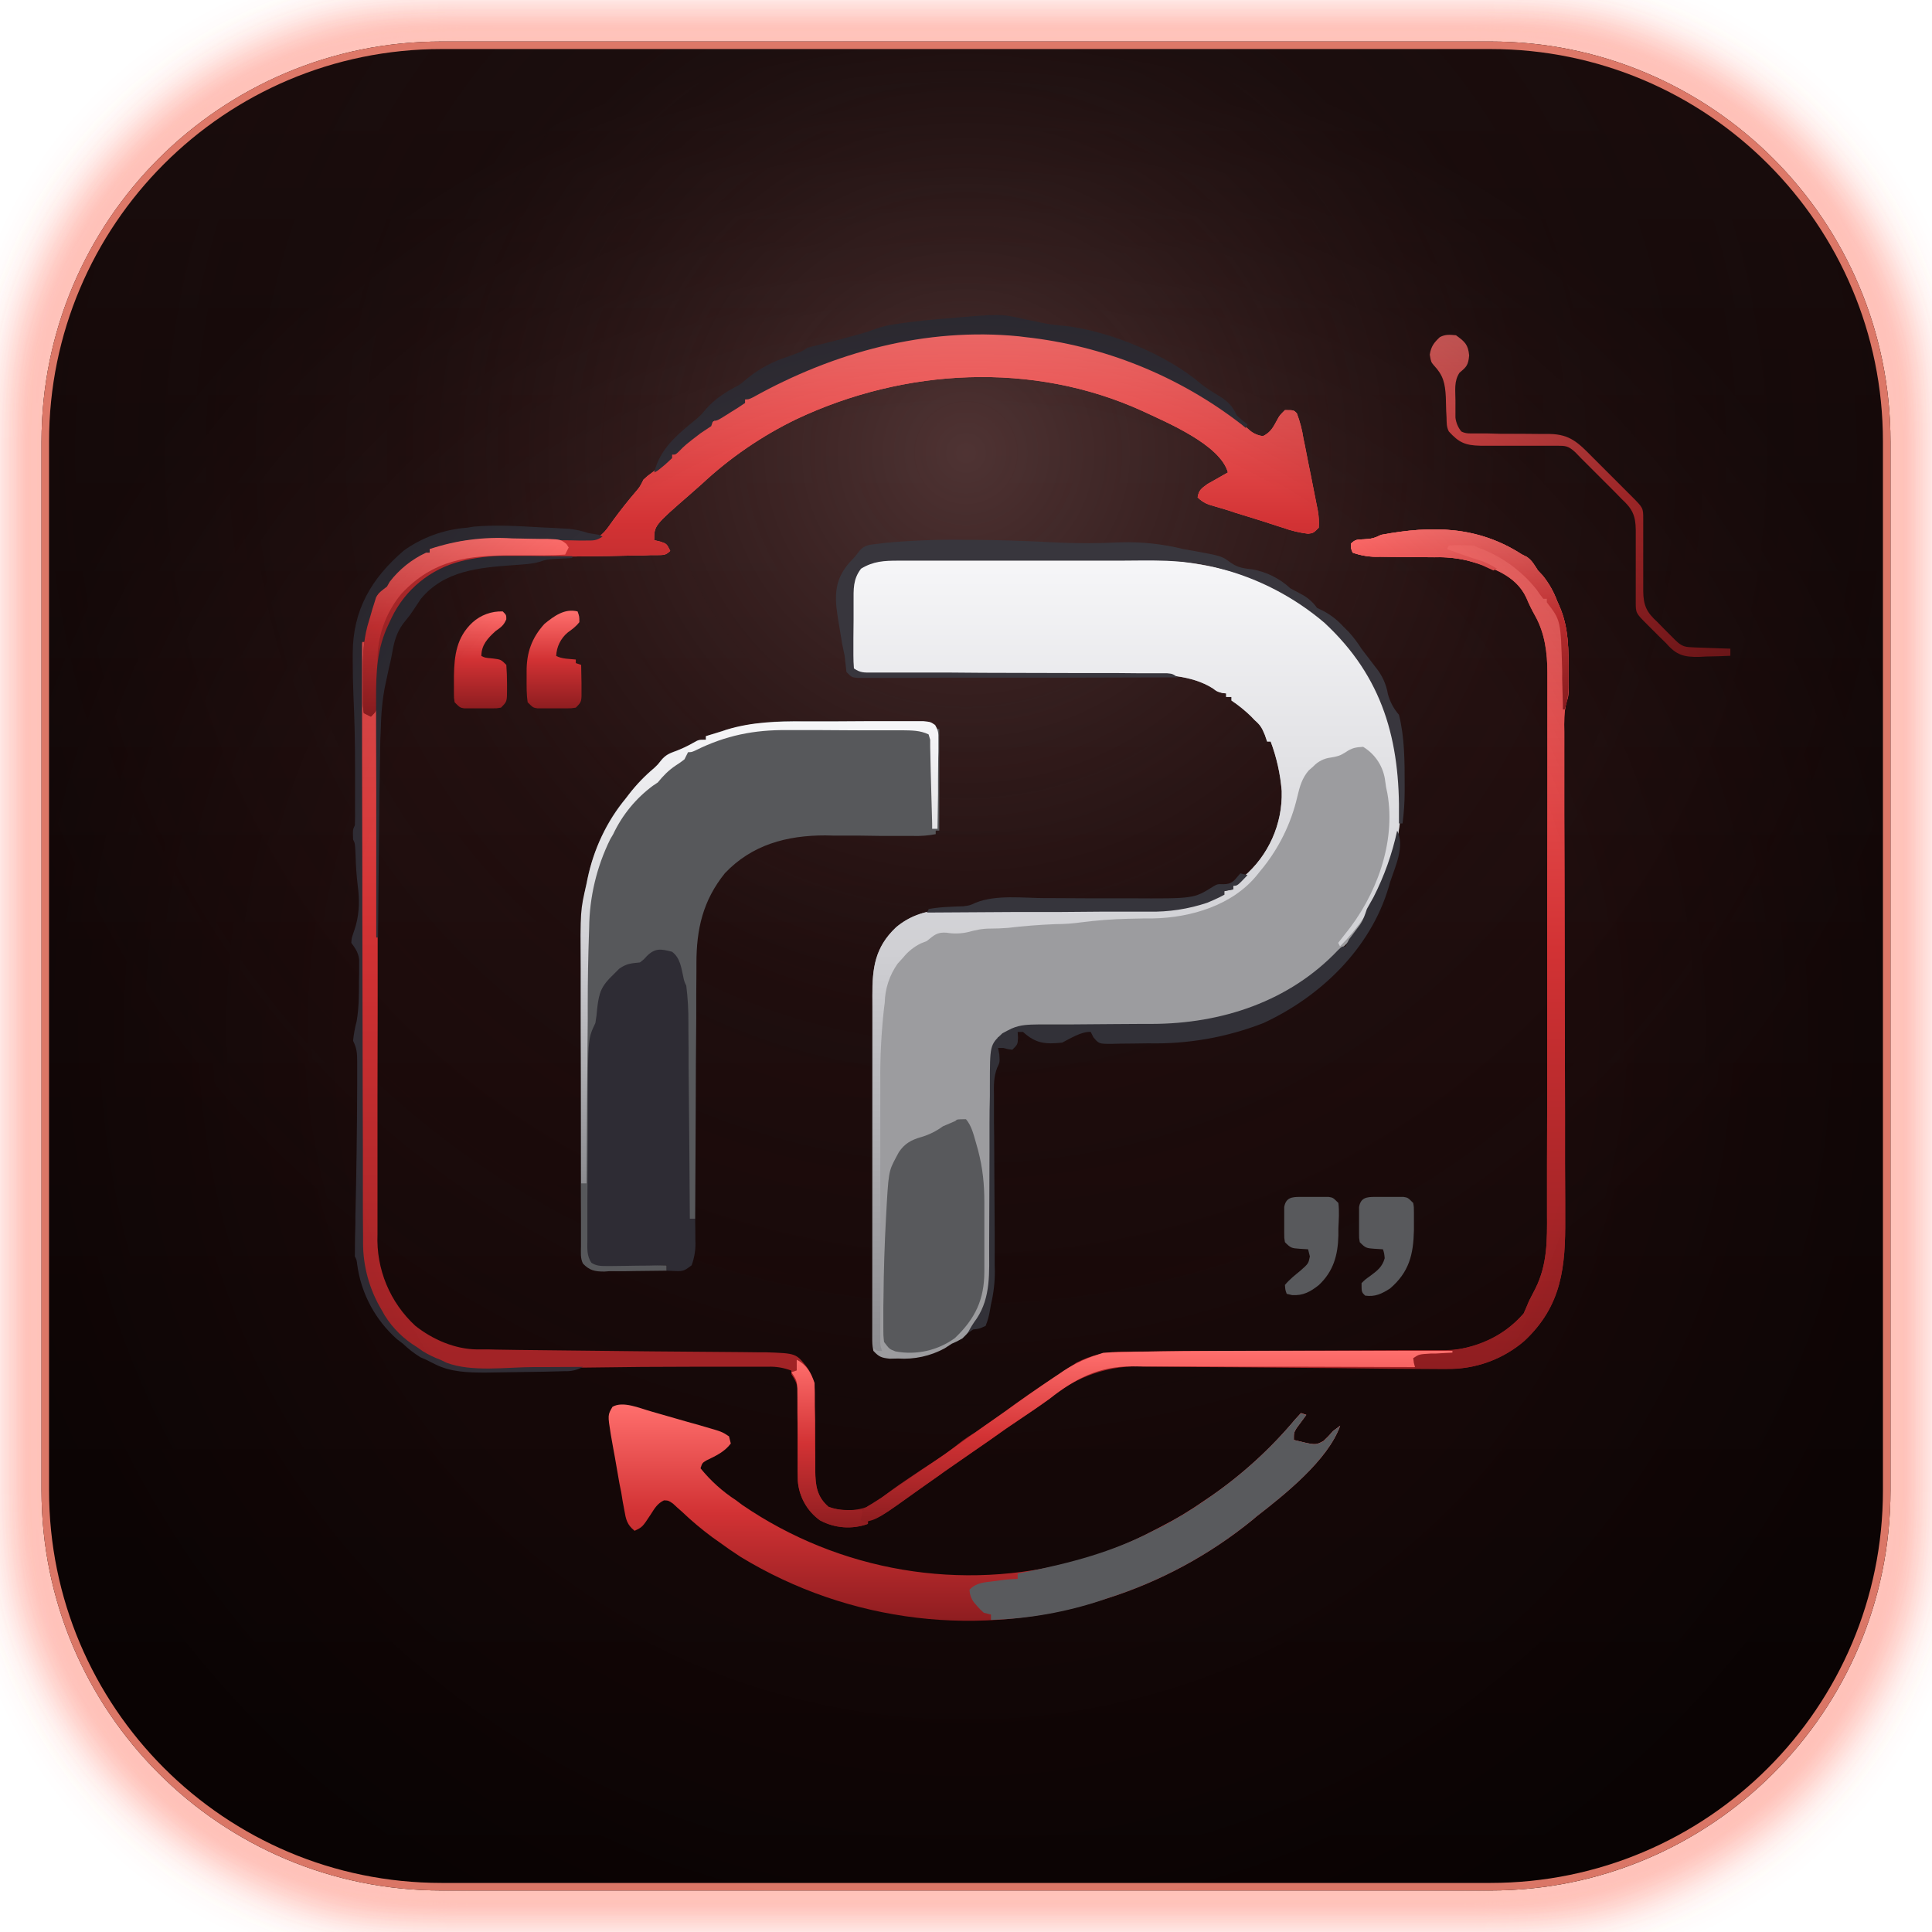
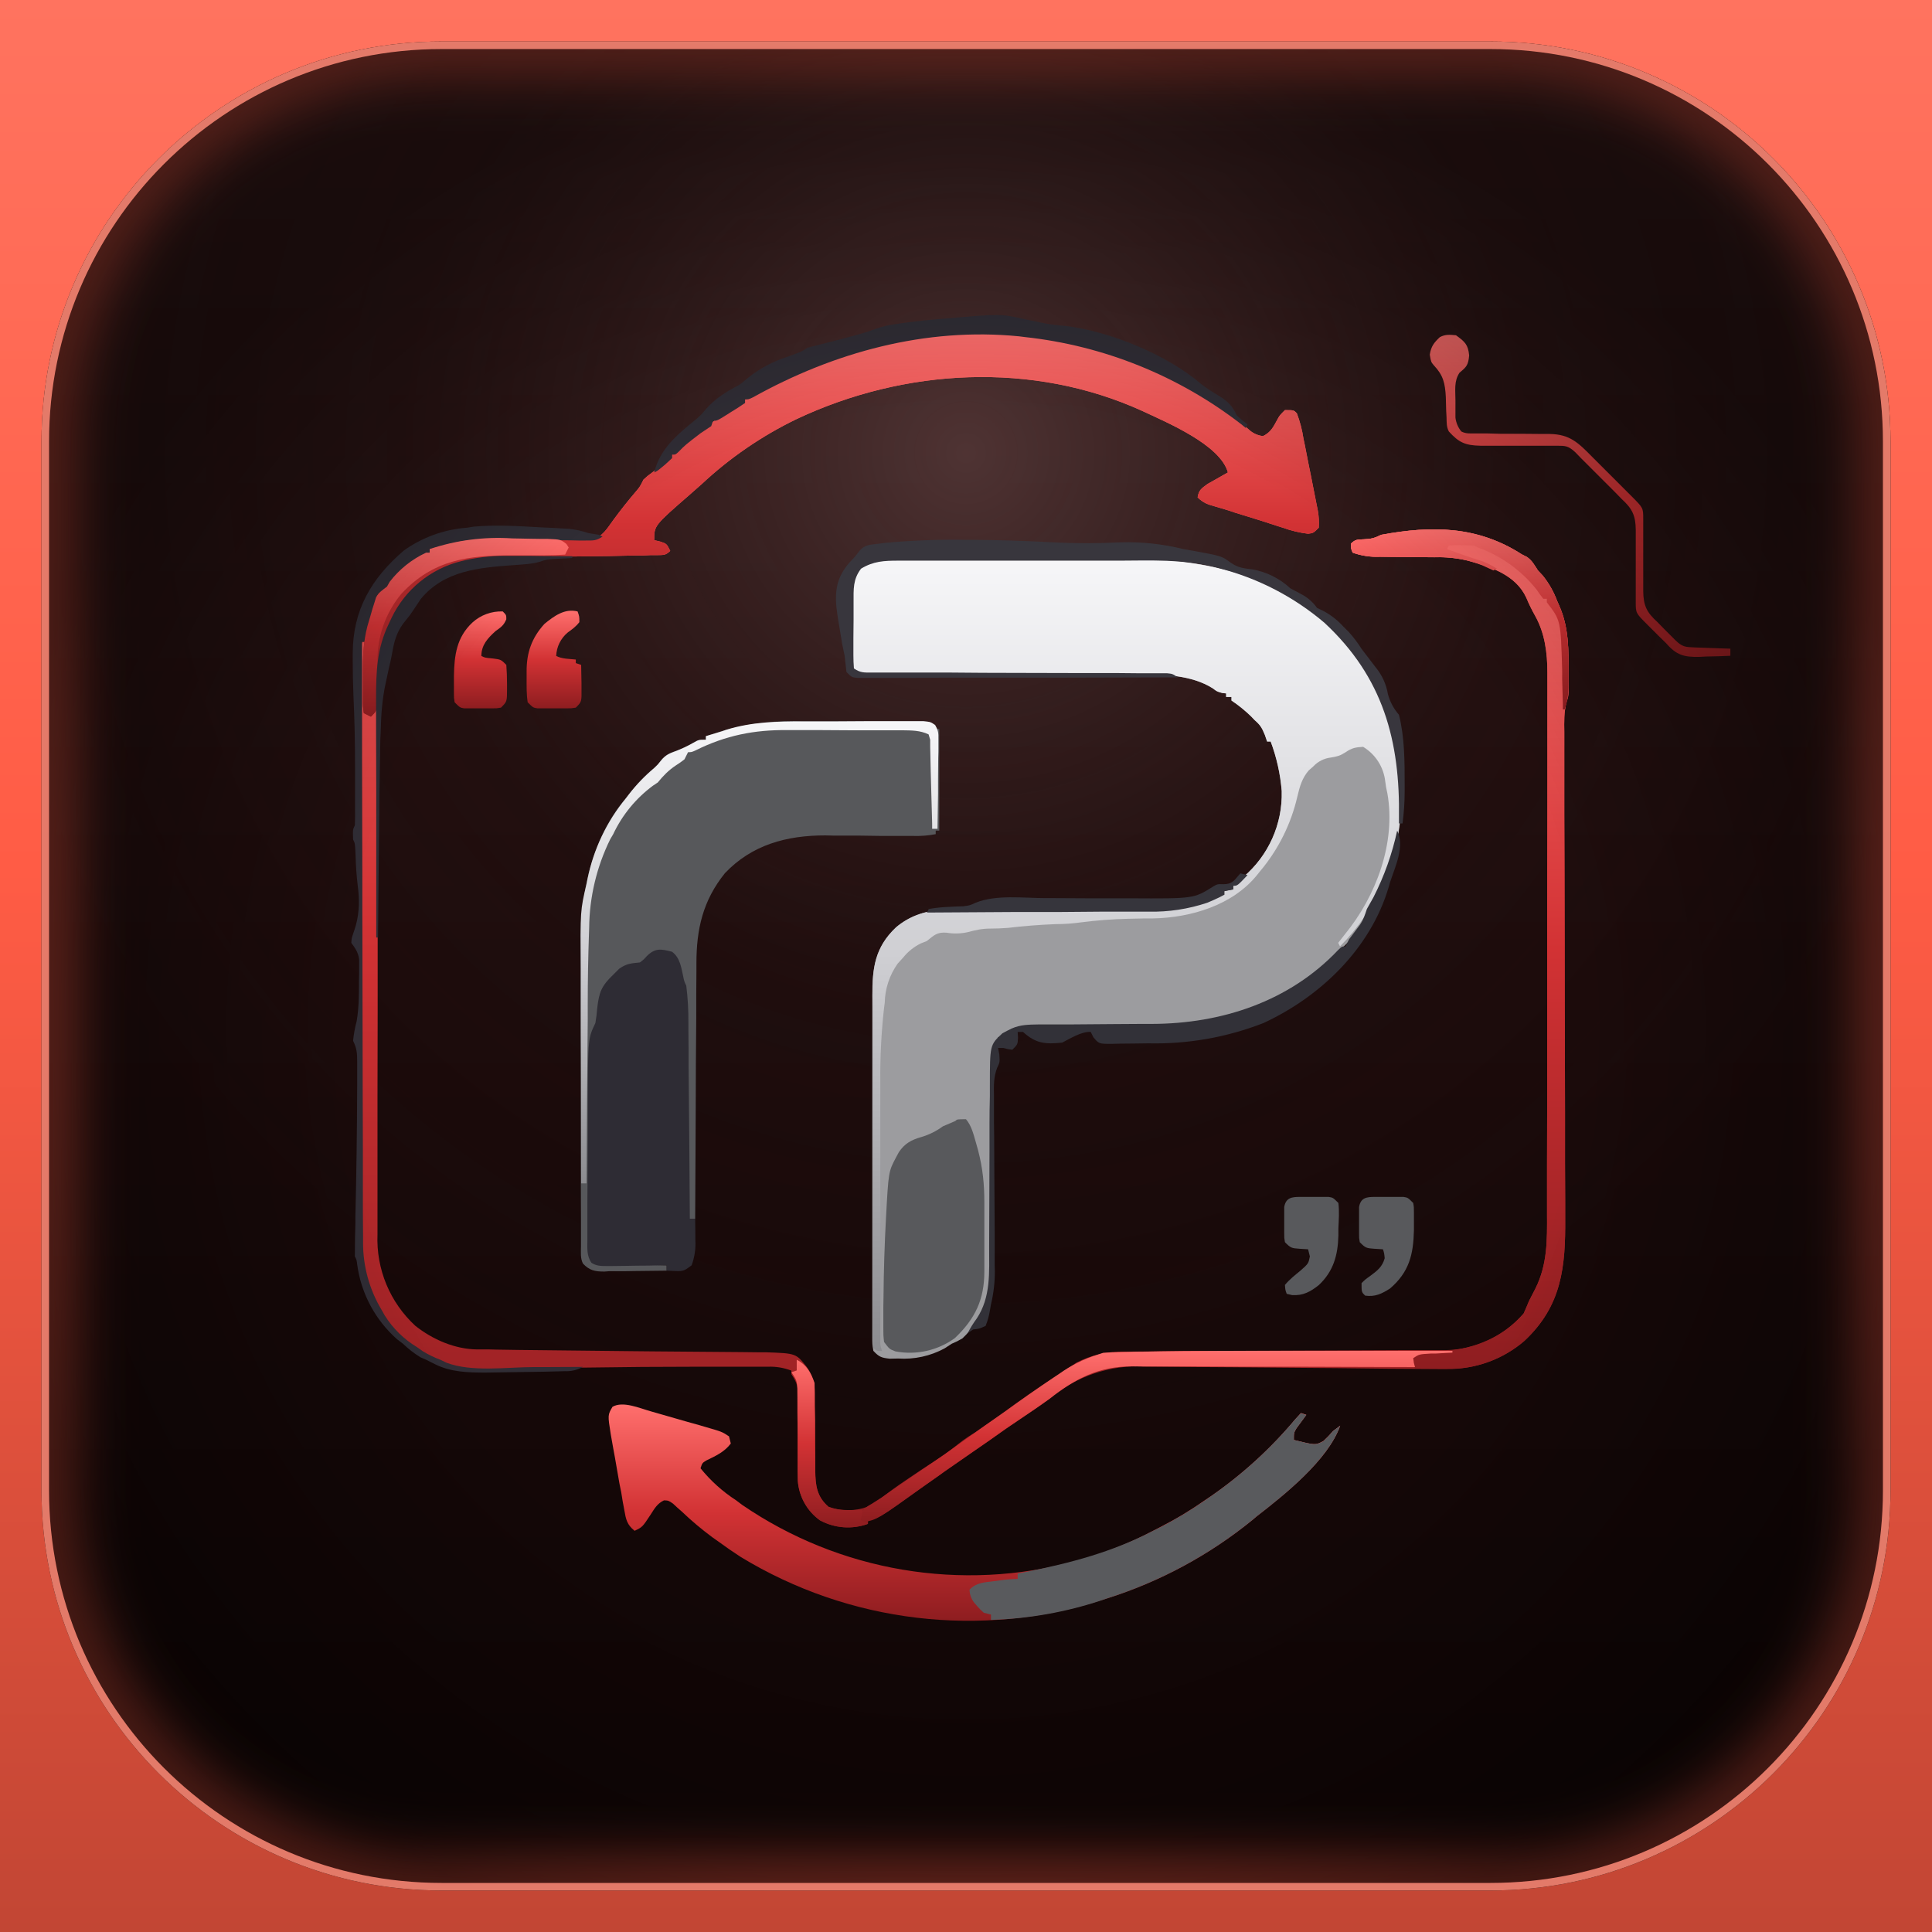
<svg xmlns="http://www.w3.org/2000/svg" width="512" height="512" aria-labelledby="t d" viewBox="0 0 900 900">
  <defs>
    <linearGradient id="cg" x1="0" x2="0" y1="0" y2="1">
      <stop offset="0" stop-color="#f6f6f8" />
      <stop offset=".5" stop-color="#cfcfd3" />
      <stop offset="1" stop-color="#8c8c90" />
    </linearGradient>
    <linearGradient id="rg" x1="0" x2="0" y1="0" y2="1">
      <stop offset="0" stop-color="#ff6f6d" />
      <stop offset=".5" stop-color="#d23234" />
      <stop offset="1" stop-color="#8e1d20" />
    </linearGradient>
    <linearGradient id="g-body" x1="450" x2="450" y1="0" y2="900" gradientUnits="userSpaceOnUse">
      <stop offset="0" stop-color="#2c1515" />
      <stop offset=".5" stop-color="#1a0a0a" />
      <stop offset="1" stop-color="#0f0505" />
    </linearGradient>
    <radialGradient id="g-sheen" cx="450" cy="211" r="478" gradientUnits="userSpaceOnUse">
      <stop offset="0" stop-color="#7a5757" stop-opacity=".5" />
      <stop offset=".55" stop-color="#3a2020" stop-opacity=".16" />
      <stop offset="1" stop-color="#3a2020" stop-opacity="0" />
    </radialGradient>
    <radialGradient id="g-vig" cx="450" cy="478" r="464" gradientUnits="userSpaceOnUse">
      <stop offset=".62" stop-opacity="0" />
      <stop offset="1" stop-opacity=".42" />
    </radialGradient>
    <clipPath id="clip">
      <use href="#sq" />
    </clipPath>
    <filter id="glow" x="-30%" y="-30%" width="160%" height="160%">
      <feGaussianBlur stdDeviation="12.3" />
    </filter>
    <rect id="sq" x="19.34" y="19.34" width="861.32" height="861.32" rx="186.33" ry="186.33" />
+     <linearGradient id="fb_border" x1="0" y1="0" x2="0" y2="900" gradientUnits="userSpaceOnUse">
+       <stop offset="0" stop-color="#ff735f" />
+       <stop offset=".45" stop-color="#ff5c45" />
+       <stop offset="1" stop-color="#c24634" />
+     </linearGradient>
  </defs>
-   <rect x="15.82" y="15.82" width="868.36" height="868.36" rx="189.84" ry="189.84" fill="none" stroke="#ff5c45" stroke-width="14.06" filter="url(#glow)" opacity=".85" />
+   <rect x="0" y="0" width="900" height="900" fill="url(#fb_border)" />
  <g clip-path="url(#clip)">
    <use fill="url(#g-body)" href="#sq" />
    <use fill="url(#g-sheen)" href="#sq" />
+     <use href="#sq" fill="none" stroke="#ff5c45" stroke-width="31.6" opacity=".5" filter="url(#glow)" />
    <path fill="#9c9c9f" d="M416.4 221.6h29.9l26.9-.1h51.3l14.2-.1C586 221 630 231 663 268c22.2 26.3 32 56.4 31 90.4v6.3a107 107 0 0 1-16.8 50.9c-2.2 3.4-2.2 3.4-3 6.7-2.6 7.9-9.4 14-15.2 19.7l-2.4 2.5A132 132 0 0 1 580 482l-3.1.5q-6.5.7-13 .7h-17.2l-25.6.2-15.7.1h-14.2l-4.8.1A29 29 0 0 0 470 490h-2a61 61 0 0 0-3.4 21v3.2l-.1 10.4v7.3l-.2 19v19.4l-.3 28.4v20.7a51 51 0 0 1-16 39.6c-3 1.7-3 1.7-6 3l-4 2.6a48 48 0 0 1-26.1 5.7l-4.7.1c-4.7-.5-6-1-9.2-4.4-.6-3.8-.6-3.8-.6-8.6V466.9c0-15.5 1.3-27.3 13.4-38.6 6.9-5.8 16-9.5 25-9.5h19.7l13.5-.1h38.5l23.6-.1h9c18.7 0 35.7-.1 52.9-8.6h2v-2l5-1v-2l5.7-5a61 61 0 0 0 21.5-48.2A103 103 0 0 0 621 324h-2l-1.2-3.7c-1.7-4-2.6-5.6-5.8-8.3l-1.9-2a78 78 0 0 0-11.1-9v-2h-3v-2l-2.1-.2c-2.9-.8-2.9-.8-5.5-2.7-11.8-7.4-27.2-7.8-40.6-7.7H393.2c-3.2-.4-3.2-.4-7.2-3.4a86 86 0 0 1-.5-10.5V243c.2-7.4 1.1-12.7 6.5-18.1 7.7-4 15.8-3.4 24.4-3.4" transform="matrix(.83 0 0 .83 76.5 76.5)" />
    <path fill="url(#rg)" d="m0 0 4 2c12.2 6.7 23 14.7 33.6 23.8a14 14 0 0 0 8.1 3.8c4.4-2.2 5.7-5 8-9.2C55 18 55 18 58 15c5 0 5 0 6.7 1.8A69 69 0 0 1 68.4 31l.7 3.3 2 10.2 1.4 6.9 3 15.2 1 5q.8 4.6.5 9.4c-3 3-3 3-6 3.4q-7.3-.9-14.2-3.4l-2.9-.9-9.2-3-14.9-4.6-2.6-.9-2.6-.8-5.4-1.6C14.8 68 12.3 67.2 9 64c.6-4 2.1-5 5.5-7.5l4.1-2.3 4.2-2.4L26 50C21.7 34.4-8.4 21.9-22 15.5c-61.5-28-133.5-24-194 4.5a215 215 0 0 0-53.3 36.5l-6.8 6C-296 79.8-296 79.8-296 88l3.4.8C-289 90-289 90-287 94c-2.6 2.6-3.8 2.3-7.5 2.4h-3.7l-4.2.2h-4.5q-14.7.4-29.4.5l-18 .2-13.3.1-8.5.1h-3.9c-20 .3-40.4 5.5-54.2 20.9A96 96 0 0 0-447 142l-1.7 3.5c-4.7 16-2.5 35.2-2.5 51.6v156l-.1 47.5v77.1A66 66 0 0 0-430 529c9.8 7.7 22 13 34.5 13.2h7l3.9.1 13.1.2 9.3.1 55.6.6 10.4.1 49.7.4 8.3.1h4.8c17 .6 17 .6 23 8.2a24 24 0 0 1 4.5 14.6l.1 15.2.1 12.5.1 12.1v3.8c.1 8.4.8 14.6 7.5 20.3A31 31 0 0 0-173 629l4.2-3.2q6.9-5.4 14.2-10.3l2.5-1.7q6.4-4.4 13-8.5 7.6-5 15-11 3.9-3 8.2-5.5 7.4-4.9 14.6-10.2a592 592 0 0 1 31.5-21.8l5.5-3.7 2.8-1.8 2.3-1.6a56 56 0 0 1 27.1-6.3h3.5l11.2-.1 8.1-.1L17 543h9l45.9-.2h4.6l23.7-.1 23.5-.1h24.5A59 59 0 0 0 192 522q1.6-3.4 3-7l3.6-7c6.7-13.4 6.6-27.1 6.5-42v-27l.1-42.4V289.5l.1-48.5v-78.7c0-11-1.4-22-6.8-31.7a95 95 0 0 1-5-10.2c-5.9-13-20.2-17.5-33-21a75 75 0 0 0-18.6-1.8l-24.2-.2-6.4-.1A40 40 0 0 1 96 95c-1-2.5-1-2.5-1-5 2.6-2.6 3.8-2.3 7.4-2.5 4-.2 5.8-.6 9.6-2.5 28.6-5.3 54.2-5 79 11l2.8 1.4c3 2.1 4.3 4.6 6.2 7.6l2.8 3a51 51 0 0 1 8 14.2l1.2 2.7c5.4 12.2 5.2 24.8 5.2 38v10c-.2 3.1-.2 3.1-1.2 6-1.4 5.6-1.3 11-1.2 16.6V241l.1 28.4.1 46.3v33.6l.1 11.2v2.8l.1 46v28.4l.1 21.7v9c.2 27.3-1.8 49.2-22.9 69a66 66 0 0 1-43.7 15.8h-3.8q-28.7-.1-57.4-.5l-59.7-.5-15.4-.1-33.2-.3a76 76 0 0 0-53.3 18.1q-4 3-8.4 5.9l-16.3 11.1q-9.1 6.5-18.4 12.8l-18.4 12.8-10.8 7.7c-22.5 16.1-22.5 16.1-29.6 17.9v2a33 33 0 0 1-27-2 30 30 0 0 1-12.4-22.2l-.1-10.4v-15.8l-.1-12v-13.9c-.5-3.2-1.7-5-3.4-7.7v-2a33 33 0 0 0-13-2.2h-38.8q-32 0-64.2.5h-6.1l-26.6.5-11 .1-7.4.2c-23 .3-23 .3-32.9-6.1l-4-1.4a35 35 0 0 1-11-7.6l-3.8-2.6a40 40 0 0 1-10.4-12.4l-1.6-2.5a64 64 0 0 1-10.4-33.5V451l-.2-47.2V398l-.3-100.2-.2-59.5v-2.8l-.1-44.1v-25.7l-.1-4A90 90 0 0 1-460 145h2l.4-4.1A44 44 0 0 1-455 130l1.6-4.7c2.4-7.3 2.4-7.3 4.7-9.1 2.7-2.2 2.7-2.2 4.3-4.9A55 55 0 0 1-424 95h2v-2c13.4-5 26.4-6.4 40.6-6.1h9.4l14.5.3 14.2.2h4.5l4 .1h3.7c6-1 8.9-6.4 12.3-11a271 271 0 0 1 12.7-16C-304 58-304 58-302 54c2.2-2 2.2-2 4.9-4q3.9-2.9 7.3-6.2C-288 42-288 42-286 42v-2q8.1-7.3 17-13.8l7.6-5.9c12-9.3 12-9.3 16.4-9.3V9c2.3-1.4 2.3-1.4 5.4-3l3.5-1.8 3.7-2 3.8-1.9c8-4 16.1-8.2 24.6-11.3l2.5-1A247 247 0 0 1 0 0" transform="matrix(.83 0 0 .83 550.43 178.59)" />
    <path fill="url(#cg)" d="M0 0h56.8l27.6-.1H108l14.2-.1c47.3-.2 91.4 9.8 124.3 46.6 22.2 26.3 32 56.4 31 90.4v6.3a118 118 0 0 1-34 74.3l-1-2 3.6-4.6c17.7-21.5 28.9-51.6 24-79.3l-.7-3.3-.5-3.4a26 26 0 0 0-12.4-19.4c-4 .2-6.4.6-9.8 3-3.1 2-4.7 2.4-8.3 3a16 16 0 0 0-9.9 5l-2.6 2.3c-3.7 4.3-5 9-6.3 14.5a100 100 0 0 1-21.1 42.2l-1.6 2c-13.8 17-37.2 23.9-58.4 24.3H134l-9.5.2c-9 .2-17.5.9-26.3 2q-7.2 1-14.3 1a340 340 0 0 0-26.7 2.1q-5 .4-10 .4c-4.6 0-8.1.8-12.6 2a31 31 0 0 1-12 .3c-5.3-.4-7 1.5-11 4.7l-3.3 1.3a29 29 0 0 0-10 8l-3 3.3a39 39 0 0 0-7.3 22l-.4 3a345 345 0 0 0-2.1 41.2v145.3c0 3 0 3 1 6-3 0-3 0-5-2l-.2-8.4V351l-.1-35v-64.6l-.1-6.2c-.1-15.5 1.3-27.2 13.2-38.5a40 40 0 0 1 25.1-9.5h33.2l38.5-.2h32.6c18.7 0 35.7-.1 52.9-8.6h2v-2l5-1v-2l5.7-5a61 61 0 0 0 21.5-48.2 103 103 0 0 0-6.2-27.8h-2l-1.3-3.7c-1.6-4-2.6-5.6-5.7-8.3l-1.9-2a78 78 0 0 0-11.1-9v-2h-3v-2l-2.1-.2c-3-.8-3-.8-5.5-2.7-11.8-7.4-27.2-7.8-40.7-7.7H-23.2c-3.2-.4-3.2-.4-7.2-3.4a86 86 0 0 1-.5-10.5V21.5c.2-7.4 1.1-12.7 6.5-18C-16.7-.7-8.6 0 0 0" transform="matrix(.83 0 0 .83 422.112 260.428)" />
    <path fill="#57585b" d="M358.5 312.7h67.7c3.8.3 3.8.3 6.8 2.3v2h2v57h-2v2q-6.3 1.2-12.7 1h-17.2l-14.2-.2h-13.7l-4.2-.1c-21.6 0-41.1 5.2-56.3 21.2-12.4 15.4-16 31.4-16 50.7v4.7l-.1 12.7v13.3l-.2 25.2-.1 28.6-.3 58.9h-4v-4.6l-.6-85.8-.2-19.4V479c-.2-16-.2-16-3.2-22l-2.2-9.3c-.8-2.7-.8-2.7-2.8-4.7-8.6-2-8.6-2-12.2.5l-3.9 3.9c-1.9 1.6-1.9 1.6-5.9 2-5.2.8-6.8 2.8-10.2 6.6-1.8 2-1.8 2-4.7 4-4.4 4.2-4.2 10.3-4.5 16-.3 3.7-.6 6-2.1 9.4-5.2 12.5-2.7 29.8-2.7 43.1v22.8l-.1 19.8v35.6c0 7 0 7 3.3 10.3q4.5.5 9 .5h2.7l8.5.2h5.7l14.1.3v3l-17.7.2-6 .1h-8.6l-2.7.2c-5.3 0-8.3-.6-12-4.5-1.5-3-1.1-6-1.1-9.5v-15.8l-.1-24.9v-64.5l-.1-26.8V439c-.2-28.9 5.9-60.4 25.3-83l2-2.6a94 94 0 0 1 14-14.6c2-1.8 2-1.8 3.9-4.4a16 16 0 0 1 8-5 69 69 0 0 0 10.1-4.7c3-1.7 3-1.7 7-1.7v-2l9.2-2.9 2.6-.8a141 141 0 0 1 42.7-4.6" transform="matrix(.83 0 0 .83 76.5 76.5)" />
    <path fill="url(#rg)" d="m0 0 4 2c12.2 6.7 23 14.7 33.6 23.8a14 14 0 0 0 8.1 3.8c4.4-2.2 5.7-5 8-9.2C55 18 55 18 58 15c5 0 5 0 6.7 1.8A69 69 0 0 1 68.4 31l.7 3.3 2 10.2 1.4 6.9 3 15.2 1 5q.8 4.6.5 9.4c-3 3-3 3-6 3.4q-7.3-.9-14.2-3.4l-2.9-.9-9.2-3-14.9-4.6-2.6-.9-2.6-.8-5.4-1.6C14.8 68 12.3 67.2 9 64c.6-4 2.1-5 5.5-7.5l4.1-2.3 4.2-2.4L26 50C21.7 34.4-8.4 21.9-22 15.5c-61.5-28-133.5-24-194 4.5a215 215 0 0 0-53.3 36.5l-6.8 6C-296 79.8-296 79.8-296 88l3.4.8C-289 90-289 90-287 94c-2.6 2.6-3.8 2.3-7.5 2.4h-3.7l-4.2.2h-4.5q-14.7.4-29.4.5l-18 .2-13.3.1-8.5.1h-3.9c-20 .3-40.4 5.5-54.2 20.9A96 96 0 0 0-447 142l-1.6 3.8a40 40 0 0 0-2 12.3l-.2 4.5-.4 9.4-.2 4.6-.1 4c-.5 3.4-.5 3.4-3.5 6.4l-4-2c-.5-3.7-.5-3.7-.5-8.5v-16.3c0-9.4.6-18.2 3.5-27.2l.8-2.8 2.2-7.2.9-2.9c1.5-2.8 3.6-4.1 6.1-6.1l1.6-2.7A55 55 0 0 1-424 95h2v-2c13.4-5 26.4-6.4 40.6-6.1h9.4l14.5.3 14.2.2h4.4l4.1.1h3.7c6-1 8.9-6.4 12.3-11a271 271 0 0 1 12.7-16C-304 58-304 58-302 54c2.2-2 2.2-2 4.9-4q3.9-2.9 7.3-6.2C-288 42-288 42-286 42v-2q8.1-7.3 17-13.8l7.6-5.9c12-9.3 12-9.3 16.4-9.3V9c2.3-1.4 2.3-1.4 5.4-3l3.5-1.8 3.7-2 3.8-1.9c8-4 16.1-8.2 24.6-11.3l2.5-1A247 247 0 0 1 0 0" transform="matrix(.83 0 0 .83 550.43 178.59)" />
    <path fill="url(#rg)" d="m0 0 20.2 5.8 6.5 1.8 3 .9c10.1 2.9 10.1 2.9 14 5.5l1 4c-3.5 4.7-8.5 7-13.7 9.5-2.3 1.4-2.3 1.4-3.3 4.4a85 85 0 0 0 20 18l3.3 2.5A226 226 0 0 0 238.2 84a210 210 0 0 0 43.5-17l4.4-2.3q12.8-6.5 24.6-14.8l3.3-2.2a240 240 0 0 0 47.6-43.4l3.1-3.4 3 1-1.5 2.1-2 2.7-2 2.7c-1.5 2.6-1.5 2.6-1.5 6.6 12.1 3 12.1 3 16.6.6a66 66 0 0 0 5.4-5.6l4-3c-6.8 19.3-31.2 38.7-47 51l-2.1 1.8a247 247 0 0 1-81.9 44.2l-2.6.8A246 246 0 0 1 50.3 81.7 259 259 0 0 1 37.7 73l-3.4-2.4a179 179 0 0 1-17.1-14.4L14.7 54l-2.5-2.3c-2.5-1.7-2.5-1.7-5-1.8-3.8 1.8-5.3 4.6-7.5 8-4.6 7-4.6 7-9 9.1-4.3-3.4-4.9-6.5-5.8-11.8l-.9-4.8-.8-5-1-4.9-2.5-14.4-.9-4.9-.8-4.5-.7-4C-24.4 2-24.4 2-21.7-2.6-15.8-6-6.5-1.8 0 0" transform="matrix(.83 0 0 .83 303.339 657.5)" />
    <path fill="#2e2c34" d="M285 442c4.6 3.4 5.2 9 6.4 14.4a14 14 0 0 0 1.6 4.6q1.3 10.4 1.2 21.2v3.6l.1 11.8v8.1l.2 21.5.2 21.9.3 42.9h3l.1 9v2.6A35 35 0 0 1 296 618c-4 3-4.6 3.4-9.2 3.2l-4.8-.2v-3h-3.6q-6.6.2-13.3.2l-5.7.1-8.3.1h-2.6c-3.3 0-5.9 0-8.7-1.8-2.8-4-2.3-8.3-2.3-13v-21.1l.1-15.5.1-19.6v-22.5c.2-34.3.2-34.3 4.3-42.9q.7-4 1-8.1c1-9 2.4-12.8 9.1-19.1l3.3-3.3c4.1-2.9 6.7-3 11.6-3.5 2.2-1.7 2.2-1.7 3.9-3.6 4.7-4.6 7.9-4 14.1-2.4" transform="matrix(.83 0 0 .83 76.5 76.5)" />
    <path fill="#58595c" d="M450 536c3.2 3.8 4.2 8.5 5.6 13.2l1.2 4.3c2.6 10 3.5 18.9 3.5 29.1v38.8c0 15.8-5.1 26.5-16.5 37.4a43 43 0 0 1-33.4 7.5C407 665 407 665 404 661c-.4-3.8-.4-3.8-.4-8.4v-10.8l.1-5.8a960 960 0 0 1 1.4-44.7c1.4-25.9 1.4-25.9 5.7-34l1.5-2.8c3.3-4.9 7-6.9 12.6-8.5a39 39 0 0 0 12.1-6l7-3c1-1 1-1 6-1" transform="matrix(.83 0 0 .83 76.5 76.5)" />
    <path fill="url(#rg)" d="m0 0 2.8 1.4C5.8 3.5 7 6 9 9l2.8 3a51 51 0 0 1 8 14.2l1.2 2.7c5.4 12.2 5.2 24.8 5.2 38v10C26 80 26 80 25 83c-1.4 5.6-1.3 11-1.2 16.6V145l.1 28.4.1 46.3v2.8l.1 44.8.1 46v28.4l.1 21.7v9c.2 27.3-1.7 49.2-22.9 69A64 64 0 0 1-37.7 457H-60l-2-6c4.8-3.6 6.8-3.4 12.8-3.4C-30 446.9-12 441 1 426l3-7 3.6-7c6.7-13.4 6.6-27.1 6.5-42v-27l.1-42.4V193.5l.1-48.5V66.3c0-11-1.4-22-6.8-31.7a95 95 0 0 1-5-10.2c-5.9-13-20.2-17.5-33-21a75 75 0 0 0-18.6-1.9l-24.2-.2h-6.4A40 40 0 0 1-95-1c-1-2.5-1-2.5-1-5 2.6-2.6 3.8-2.3 7.4-2.5 4-.2 5.8-.6 9.6-2.5 28.6-5.3 54.2-5 79 11" transform="matrix(.83 0 0 .83 708.96 258.27)" />
    <path fill="#595a5d" d="m638 701 3 1-1.5 2-2 2.7-2 2.7C634 712 634 712 634 716c12.1 3 12.1 3 16.6.7a66 66 0 0 0 5.4-5.7l4-3c-6.8 19.3-31.2 38.8-47 51l-2.1 1.8A248 248 0 0 1 529 805l-2.6.9A217 217 0 0 1 464 817v-3l-4-1c-1.9-1.7-1.9-1.7-3.7-3.7l-1.8-2.1a12 12 0 0 1-2.5-7.2c4-4 8-4 13.5-4.7l3-.4q5.2-.8 10.5-.9v-3l4.5-.9c25-5 48.7-11.2 71.5-23.1l4.4-2.2q12.8-6.6 24.6-14.8l3.3-2.3a240 240 0 0 0 47.5-43.3z" transform="matrix(.83 0 0 .83 76.5 76.5)" />
    <path fill="#38363d" d="M449 210.8h2.8q23.3.1 46.6 1.4 19.2 1 38.4 0A131 131 0 0 1 572 216l5.7 1c15.8 2.9 15.8 2.9 20.8 6.6 4.2 2.9 7.3 3.2 12.3 3.8A42 42 0 0 1 632 238l5.6 3a25 25 0 0 1 9.4 8l3.7 1.8a41 41 0 0 1 11 8.6l3.3 3.3q3.9 4.4 7 9.3l7.8 10.2a32 32 0 0 1 7 15.2A29 29 0 0 0 693 309c3.2 12.7 3.2 26.2 3.2 39.3v3.7q0 9-1.2 18h-2v-2.8c.7-43.5-8.8-79.2-41.9-109.9A148 148 0 0 0 593 227l-4-1.1c-17.2-4.2-35-3.5-52.7-3.4H412c-8 0-14 .3-20.9 4.5-4.6 6-4.2 11.5-4.2 18.8v9.9l-.1 10.3v9.6q0 3.7.3 7.4c3.7 2.5 5.6 2.3 10 2.3h43.5q18.7.2 37.5.2l40.5.1H536l10.9.1h15.9c3.1.3 3.1.3 6.1 2.3l-71.4.2h-62.1l-15.3.1h-30.9c-3.3-.3-3.3-.3-6.3-3.3l-1-9-1.4-6.8-2.2-13.3-.4-2.5c-1.8-11.7-1.4-20.5 6.5-29.6l3.5-3.8 2.3-3c3-3.6 6.1-3.4 10.7-4l3.8-.5a414 414 0 0 1 44.1-1.7" transform="matrix(.83 0 0 .83 76.5 76.5)" />
    <path fill="#302d35" d="m483 87 7.3 1.5 3.8.8q5.6 1 11.3 1.4c25.3 3 57 16 76.4 32.5q4.9 3.8 10.2 6.8c5.2 3.3 7.4 5.5 10 11 3.2 2.9 3.2 2.9 6 5l-1 2-2.3-1.9A241 241 0 0 0 483 97l-3.2-.4c-52.3-5.2-103.9 8.9-149.3 34.2-2.5 1.2-2.5 1.2-4.5 1.2v2q-3.9 2.7-7.9 5.1l-2.2 1.4c-5.6 3.5-5.6 3.5-7.9 3.5l-1 3-6 4c-8.6 6.6-8.6 6.6-12.2 10.3-1.8 1.7-1.8 1.7-3.8 1.7v2l-3.9 3.6-2.2 1.8C277 172 277 172 275 173c3.3-13.4 12.9-21.2 23.2-29.6 2.8-2.4 2.8-2.4 5.7-5.8 5.2-6 11-9.6 18-13.3 2.1-1.3 2.1-1.3 5.5-4.2A69 69 0 0 1 350 108c7.7-2.8 7.7-2.8 11-5l7-1.8q9.3-2.3 18.5-4.8l4.3-1.2C395 94 395 94 399 92.5c4.4-1.6 8.5-2.4 13.2-3l2.6-.4a414 414 0 0 1 22.5-2.4c32.2-2.8 32.2-2.8 45.7.3" transform="matrix(.83 0 0 .83 76.5 76.5)" />
    <path fill="url(#rg)" d="M0 0h79.9v1l-4 .2-5.3.3h-2.7c-6.7.4-6.7.4-10 2.6.3 2.6.3 2.6 1 5h-2.7l-63.6-.2h-30.8l-26.9-.1h-27.6l-7.2-.1c-18.8 0-31.7 6.8-46.3 18.2l-8.4 5.9-16.3 11q-9.2 6.6-18.4 12.9L-205.6 68l-2 1.5-11 7.7c-24.1 17.3-24.1 17.3-31.5 18.9l-3-3c2.1-4.3 3.8-5.4 7.8-7.7q4.9-3 9.5-6.3l4.2-2.9 2.2-1.5 12.4-8.5 2.4-1.7 9.6-6.5 14-10 8.4-6 12.2-8.5a912 912 0 0 1 25.7-18l3.9-2.6a76 76 0 0 1 21.7-10.8l3-1q3.8-.3 7.6-.3l2.4-.1 8.3-.2h3C-63.2-.2-31.6 0 0 0" transform="matrix(.83 0 0 .83 610.273 629.28)" />
    <path fill="#323138" d="M692 374c4.4 8.8-1.1 20.2-4 29l-.8 2.8C677 440.3 648.9 467.2 617 482a167 167 0 0 1-64.7 11.4l-7 .1-10.2.1-3.2.1c-7.3 0-7.3 0-10.4-3.7l-1.5-3c-5.2-.3-11.5 3.7-16 6-9.5 1-14.9.5-22-6h-3l.2 3.3c-.2 3.7-.2 3.7-3.2 6.7-2.5-.3-2.5-.3-5-1h-3l.7 3.6c.3 4.4.3 4.4-1.2 7.5-2 5.2-1.9 9.8-1.8 15.5v14.8l.1 7.9.1 20.8.2 33.2V618l.1 3.3A80 80 0 0 1 464 640l-.6 3.5a40 40 0 0 1-2.4 8.5c-3.5 1.6-3.5 1.6-7 2l-3 2a54 54 0 0 1 5-8.1c8-12 7-26 7-40l.2-53.6v-15.7q0-7.8.2-15.5v-5.8c0-23 0-23 7-29.5l2.6-1.4 2.6-1.3c5-2.2 9.5-2.2 15-2.3h17l25.4-.2 15.5-.1h5.9c39-.1 77-12.5 104.4-41.4 2.2-2.1 2.2-2.1 4.2-2.1l2-4 6.1-8.1c2-3 2.8-5.6 3.9-8.9l3.7-6.6A152 152 0 0 0 692 374" transform="matrix(.83 0 0 .83 76.5 76.5)" />
    <path fill="#302d35" d="m213 203.9 5 .2 4.8.3 4.3.2q5.5.6 10.9 2.4l6 1 2 1c-3.6 2.4-5.2 2.2-9.4 2.2h-4.1l-4.4-.1-9.3-.1-14.6-.2c-34.4-.4-34.4-.4-51.2 4.2l-4 1v2c-1.8 1.2-1.8 1.2-4.4 2.6A66 66 0 0 0 123 240l-3 1c-.6 2.1-.6 2.1-1 5l-2 7-2.1 8-1.1 4-.8 3h-2q0 66.2.2 132.3v18.8l.1 50.4.1 51.7.1 31.8v34.5l.1 13.7v4A73 73 0 0 0 122 643l1.8 3.2A55 55 0 0 0 142 664l3.1 2.2a56 56 0 0 0 9.9 4.8l3.3 1.6c14.2 5.5 34.1 2.5 49.2 2.5h8l19.5-.1a19 19 0 0 1-10.1 2.4l-3.8.1-4 .1-4.1.1-32.8.5c-9.6 0-19.4-.3-28-4.6l-2.8-1.4-2.4-1.2-3.2-1.4a56 56 0 0 1-9.8-7.6l-3.3-2.5a68 68 0 0 1-22.4-42c-.3-2.5-.3-2.5-1.3-4.5l.1-11.3.2-7.3v-4a3458 3458 0 0 0 1-73.1v-13.7c0-4.6-.2-7.4-2.3-11.6a70 70 0 0 1 2-11c1.3-7.5 1.3-15 1.3-22.6l.1-4.2v-7.8c-.5-4-2-6.1-4.4-9.4.2-2.6.2-2.6 1-5l.8-2.4.8-2.6c2-7.4 2-14.7 1-22.2q-1-8.4-1.2-16.9c-.3-6.7-.3-6.7-1.4-8.9-.2-5.5-.2-5.5 1-8q.2-5.6.1-11.2v-21.6a844 844 0 0 0-.9-40 467 467 0 0 1-.4-20v-3.5c0-24.5 10.5-42.3 28.7-57.9A70 70 0 0 1 170 204l3.8-.6c13-1.2 26.2-.2 39.3.5" transform="matrix(.83 0 0 .83 76.5 76.5)" />
    <path fill="url(#cg)" d="M0 0h19l16.5-.1h32.1c4 .4 4 .4 6.5 2.1 1.8 2.9 2 4.5 1.9 8v7l-.1 3.7-.1 11.9v8l-.3 19.7h-3v-3.1l-.8-29-.2-9.6-.1-4.4v-3.9l-.9-3C65.6 5 61 5.1 55.7 5h-30L9.6 4.9H-8.9c-18.4-.2-34.5 3-51.2 11.3-2.4 1.1-2.4 1.1-4.4 1.1l-2 4c-2.2 1.7-2.2 1.7-4.8 3.4-4.2 2.8-7 5.7-10.2 9.6l-2.7 1.8a72 72 0 0 0-22.3 27.2l-1.7 2.9a115 115 0 0 0-11.8 49.7l-.1 2.9q-.7 20.2-.7 40.3v8.8l-.2 22.7-.2 23.2-.3 45.5h-3l-.1-57.7-.1-26.8V139c-.3-32.8-.3-32.8 3.2-47.7l.6-3a104 104 0 0 1 21.4-45l2-2.6a95 95 0 0 1 14-14.5c2-1.9 2-1.9 4-4.4 2.4-2.9 4.3-3.7 7.8-5A69 69 0 0 0-61.5 12c3-1.7 3-1.7 7-1.7v-2l9.2-2.8 2.6-.9C-28.6.3-14.7 0 0 0" transform="matrix(.83 0 0 .83 374.055 336.041)" />
    <path fill="url(#rg)" d="M0 0c5 3.6 6.8 5.2 7.4 11.3C6.9 16.7 6 17.7 2 21c-3.2 4.8-2.3 9.8-2.3 15.4v9.8A15 15 0 0 0 3 54c2.6 1.3 4.5 1.1 7.4 1.1h7.1l7.6.2h12.2l11.7.1h3.7c11.3.2 16 5 23.7 12.8l2.4 2.4 5 5L96.2 88l2.3 2.3c6.6 6.6 6.6 6.6 6.6 12.8v40.6c.1 8 2 11.9 7.9 17.2l3.5 3.6 3.3 3.3 3.4 3.4c3.8 3.7 5.5 3.8 10.7 4l11 .4 9.1.3v4q-6.7.3-13.5.4l-3.8.2c-8.8.2-13-1-18.7-7.6l-4.2-4.1-4.2-4.2-2.2-2.2c-6.5-6.5-6.5-6.5-6.5-12.6v-40.7c-.1-8-2-11.8-7.9-17.2l-3.4-3.5-3.6-3.6-1.9-1.9-4-4-6-6-3.8-3.8-3.5-3.6C63 62.1 61.6 62 56.6 62H13.7c-8.4-.2-12-1.7-17.7-8-1.4-2.7-1.2-5-1.3-8l-.2-3.7-.2-7.6c-.4-7.7-1.4-12.2-6.7-17.8-1.6-1.9-1.6-1.9-2.3-6C-14 6.2-12.3 4.1-9 1-5.8-.6-3.5-.3 0 0" transform="matrix(.83 0 0 .83 678.25 156.18)" />
    <path fill="url(#rg)" d="m0 0 10.3.2 6.6.1H20c7.1.3 7.1.3 10.4 2.8l1.3 2-2 4q-5.6.4-11.2.4H.5c-25.2 0-44.8 2.4-62.7 21.6A58 58 0 0 0-75.6 69v5l-.1 7.6-.1 7.4v4.5c-.5 3.6-.5 3.6-3.5 6.6l-4-2c-.5-3.7-.5-3.7-.5-8.5V73.2c0-9.4.6-18.2 3.5-27.2l.8-2.7q1-3.7 2.2-7.3l.9-2.9c1.5-2.8 3.6-4.1 6.1-6l1.6-2.8A55 55 0 0 1-48.3 8h2V6A121 121 0 0 1 0 0" transform="matrix(.83 0 0 .83 238.599 250.8)" />
    <path fill="url(#rg)" d="m0 0 2.8 1.4C5.8 3.5 7 6 9 9l2.8 3a51 51 0 0 1 8 14.2l1.2 2.7c5.4 12.2 5.2 24.8 5.2 38v3.5c0 6-.1 11-2.2 16.6h-1v-3l-.4-14v-5c-.8-28-.8-28-8.6-38.1v-2h-2q-2-2.5-3.7-5.1A74 74 0 0 0-25-4l-2-1-7-.2h-4l-3 .2-1 2a427 427 0 0 0 20.3 7q4 1.6 7.7 4l-2 1-6.3-2.9a67 67 0 0 0-26.8-4.5l-24.2-.2-6.4-.1A40 40 0 0 1-95-1c-1-2.5-1-2.5-1-5 2.6-2.6 3.8-2.3 7.4-2.5 4-.2 5.8-.6 9.6-2.5 28.6-5.3 54.2-5 79 11" transform="matrix(.83 0 0 .83 708.96 258.27)" />
    <path fill="#58595c" d="M679.4 579.6h16.1c2.5.4 2.5.4 5.5 3.4.4 2.4.4 2.4.4 5.3v10c-.3 13.7-2.7 23.5-13.4 32.7-4.7 3-8.4 4.8-14 4-2-2-2-2-2-7 2-2 2-2 4.8-4 4-3 6.8-5 8.2-10-.3-2.9-.3-2.9-1-5l-4.8-.3c-4.4-.3-5-.4-8.2-3.7-.4-2.3-.4-2.3-.4-5v-14.7c.9-5.3 4.3-5.7 8.8-5.7m-42 0h16.1c2.5.4 2.5.4 5.5 3.4.6 4.8.2 9.6 0 14.4v4c-.3 11-2.8 20-11 27.7-4.7 3.7-8.7 6-15 5.6l-3-.7c-.8-2.2-.8-2.2-1-5 2.6-3.1 5.5-5.4 8.7-8 4.5-4 4.5-4 5.3-8l-1-4-4.8-.3c-4.4-.3-5-.4-8.2-3.7-.4-2.3-.4-2.3-.4-5v-14.7c.9-5.3 4.3-5.7 8.8-5.7" transform="matrix(.83 0 0 .83 76.5 76.5)" />
    <path fill="url(#rg)" d="M0 0c1 2.8 1 2.8 1 6-1.9 2.5-4 4-6.5 5.8A18 18 0 0 0-12 25c3.4 1.7 7.2 1.6 11 2v2l3 1 .2 10.3v3c.1 7.4.1 7.4-3.2 10.7-2.5.4-2.5.4-5.4.4h-16.1C-25 54-25 54-28 51c-.7-4.4-.6-9-.6-13.4v-3.7c-.1-10.6 2.8-19 10-26.9C-13.1 2.5-7.2-1.8 0 0" transform="matrix(.83 0 0 .83 269.06 284.83)" />
    <path fill="url(#rg)" d="M0 0c2 2 2 2 2 4.4C.6 7.8-1 8.9-4 11c-4.4 4-8 7.8-8 14 2 1 2 1 6.4 1.4C-1 27-1 27 2 30q.4 5.3.4 10.5v3c0 7.1 0 7.1-3.4 10.5-2.4.4-2.4.4-5.2.4h-15.4C-24 54-24 54-27 51c-.4-2.4-.4-2.4-.4-5.2v-9.5c.2-11.7 1.5-21.8 10.4-30.1A24 24 0 0 1 0 0" transform="matrix(.83 0 0 .83 234.2 284.83)" />
    <path fill="#36353c" d="m604 398 4 1c-5.7 6-5.7 6-8 6v2l-5 1v2c-2.6 1.4-2.6 1.4-6.1 3l-3.5 1.5a97 97 0 0 1-32.8 5H526l-24.3.2h-24.9l-48.7.3 1-2q5.8-1 11.6-1.2l4-.2 3.7-.1c3.7-.5 3.7-.5 7-2 11.6-4.7 26.9-2.6 39.2-2.6h5.2l19 .1h23.5c35.6.2 35.6.2 46.4-6.6 2.4-1.4 2.4-1.4 5.9-1.3 4.5-.1 5.7-1.7 8.5-5.1z" transform="matrix(.83 0 0 .83 76.5 76.5)" />
    <path fill="#2e2c34" d="M191.7 219.8h13.4l7 .1 16.9.1v1l-3 .2-4.1.2-4 .2c-3.9.4-3.9.4-6.7 1.4-4.9 1.5-9.9 1.6-15 2-19.4 1.4-39 3-52.2 19l-4.6 6.9c-1.4 2.1-1.4 2.1-4 5.3-4 4.8-5.8 9.5-7 15.6l-.7 3.8-.7 3.4-1 4.3-1 4.7-.7 3.2c-2 9.1-2.6 18-2.8 27.3l-.2 4q-.6 30.9-.8 61.7l-.2 16.9-.3 32.9h-1v-81.8l-.1-34.7v-17.4c0-15.2.4-28.2 7.1-42.1l1.6-3.4a59 59 0 0 1 39-31.8 100 100 0 0 1 25.1-3" transform="matrix(.83 0 0 .83 76.5 76.5)" />
    <path fill="url(#rg)" d="M0 0c5.5 2.8 8 7.2 10 13l.1 5.6V26l.2 8v12.4l.1 12.1v3.8c.1 8.3.9 14.5 7.4 20.3 6.3 2.3 12.5 1.8 19.2 1.5l-1 6 4 2a33 33 0 0 1-27-2A30 30 0 0 1 .6 67.8Q.4 62.6.5 57.5V41.6l-.1-12v-7.4C.4 12 .4 12-3 7l3-1z" transform="matrix(.83 0 0 .83 371.15 633.43)" />
    <use fill="url(#g-vig)" href="#sq" />
  </g>
  <rect x="21.09" y="21.09" width="857.81" height="857.81" rx="184.57" ry="184.57" fill="none" stroke="#ff8b78" stroke-width="3.52" opacity=".85" />
</svg>
